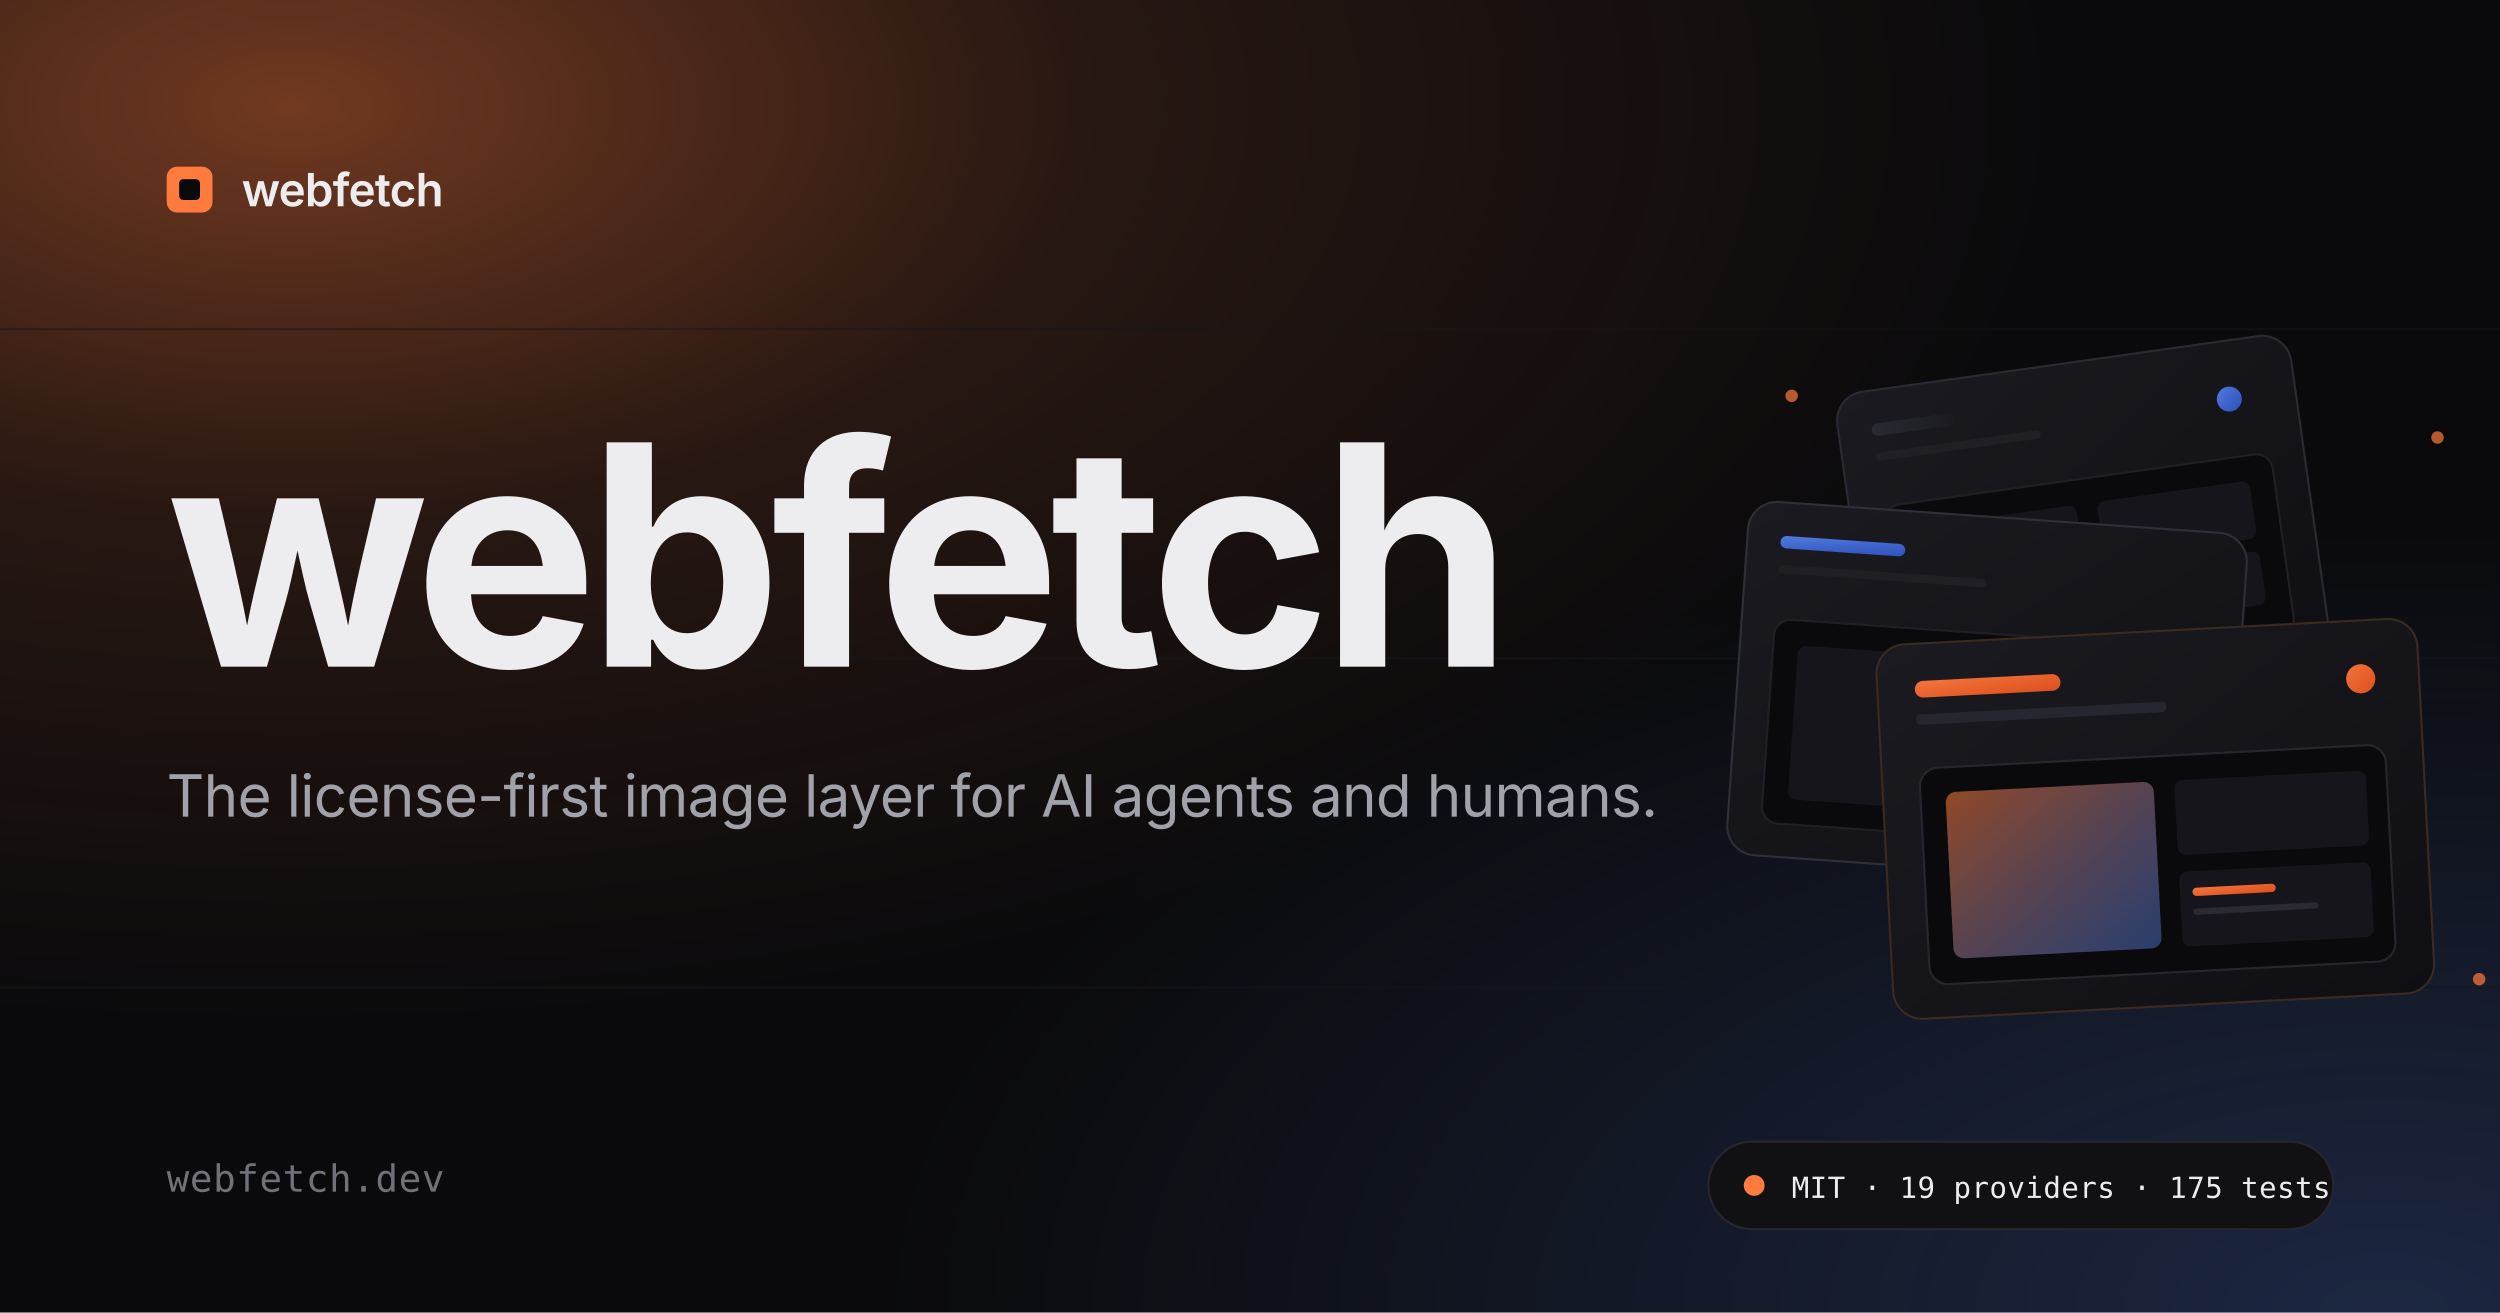
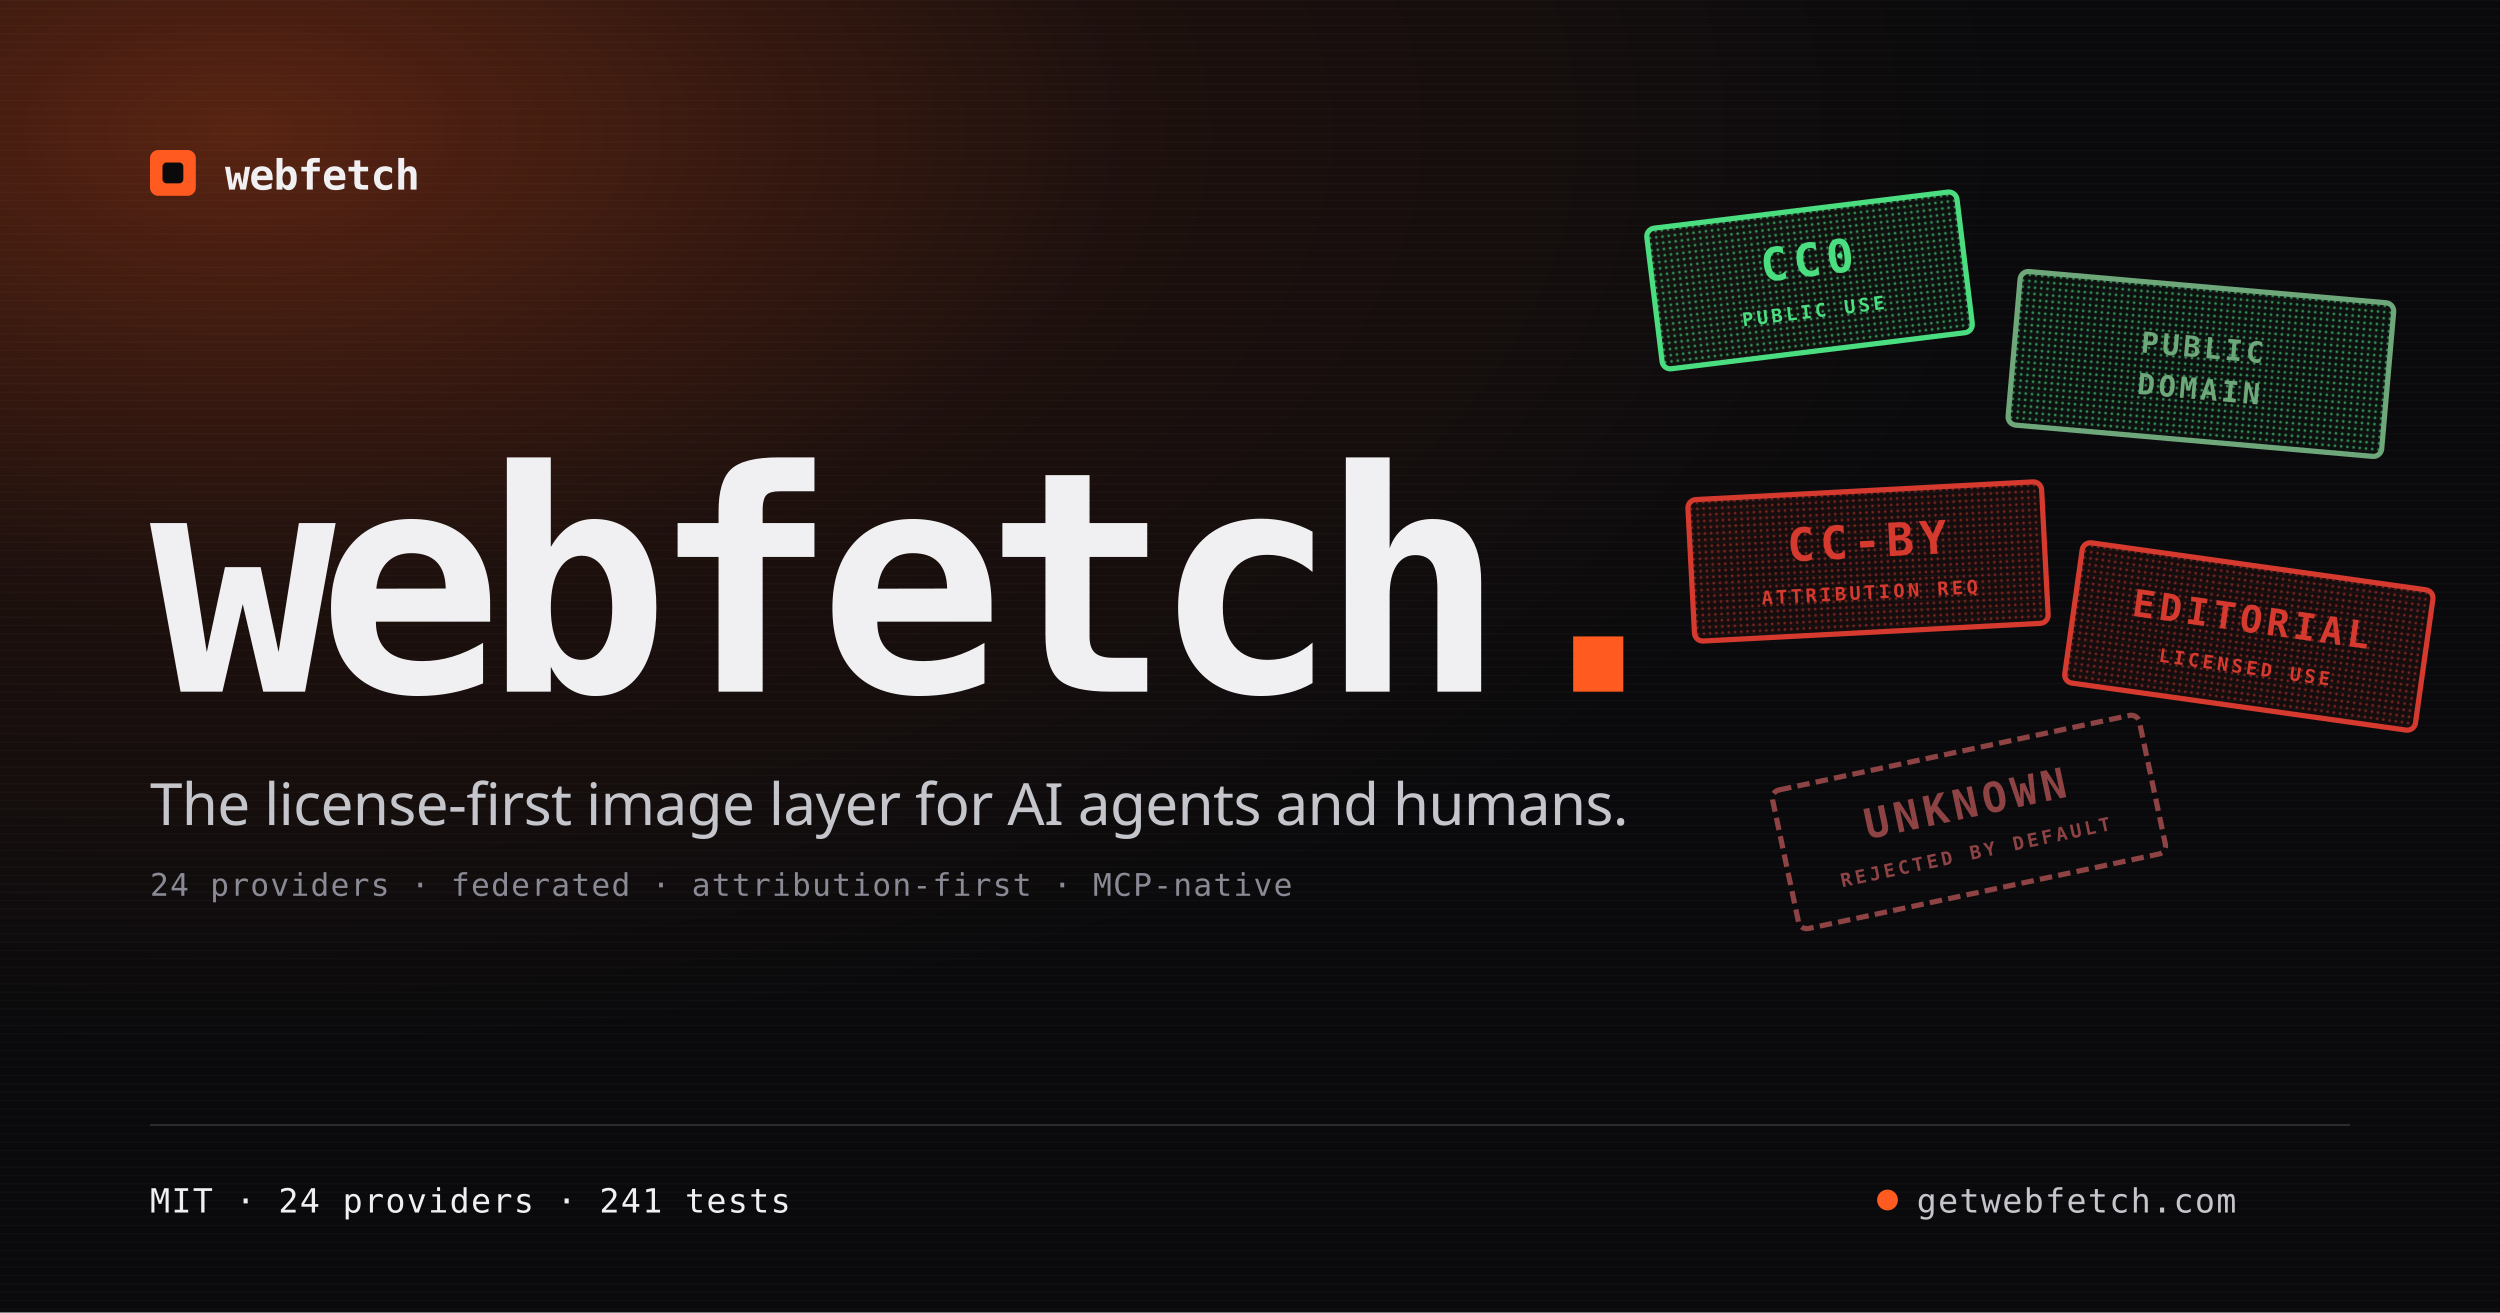
<svg xmlns="http://www.w3.org/2000/svg" width="1200" height="630" viewBox="0 0 1200 630">
  <defs>
-     <radialGradient id="orangeGlow" cx="0.12" cy="0.08" r="0.7">
-       <stop offset="0%" stop-color="#ff7a3d" stop-opacity="0.42" />
-       <stop offset="45%" stop-color="#ff7a3d" stop-opacity="0.12" />
-       <stop offset="100%" stop-color="#ff7a3d" stop-opacity="0" />
+     <radialGradient id="orangeGlow" cx="0.1" cy="0.1" r="0.7">
+       <stop offset="0%" stop-color="#ff5a1f" stop-opacity="0.32" />
+       <stop offset="50%" stop-color="#ff5a1f" stop-opacity="0.08" />
+       <stop offset="100%" stop-color="#ff5a1f" stop-opacity="0" />
    </radialGradient>
-     <radialGradient id="coolGlow" cx="0.95" cy="1.0" r="0.6">
-       <stop offset="0%" stop-color="#5b8cff" stop-opacity="0.22" />
-       <stop offset="100%" stop-color="#5b8cff" stop-opacity="0" />
-     </radialGradient>
-     <linearGradient id="tileA" x1="0" y1="0" x2="1" y2="1">
-       <stop offset="0%" stop-color="#1a1a20" />
-       <stop offset="100%" stop-color="#0f0f13" />
-     </linearGradient>
-     <linearGradient id="tileAccent" x1="0" y1="0" x2="1" y2="1">
-       <stop offset="0%" stop-color="#ff7a3d" stop-opacity="0.95" />
-       <stop offset="100%" stop-color="#ff5a1f" stop-opacity="0.85" />
-     </linearGradient>
-     <linearGradient id="tileCool" x1="0" y1="0" x2="1" y2="1">
-       <stop offset="0%" stop-color="#5b8cff" stop-opacity="0.85" />
-       <stop offset="100%" stop-color="#3a6cff" stop-opacity="0.7" />
-     </linearGradient>
-     <linearGradient id="dimLine" x1="0" y1="0" x2="1" y2="0">
-       <stop offset="0%" stop-color="#2a2a32" />
-       <stop offset="100%" stop-color="#1a1a20" />
-     </linearGradient>
+     <pattern id="stampInk" x="0" y="0" width="3" height="3" patternUnits="userSpaceOnUse">
+       <rect width="3" height="3" fill="#d63a2f" fill-opacity="0.06" />
+       <circle cx="1.5" cy="1.5" r="0.7" fill="#d63a2f" fill-opacity="0.45" />
+     </pattern>
+     <pattern id="stampInkGreen" x="0" y="0" width="3" height="3" patternUnits="userSpaceOnUse">
+       <rect width="3" height="3" fill="#2a5a3a" fill-opacity="0.08" />
+       <circle cx="1.5" cy="1.5" r="0.7" fill="#4ade80" fill-opacity="0.55" />
+     </pattern>
+     <pattern id="scan" x="0" y="0" width="4" height="4" patternUnits="userSpaceOnUse">
+       <line x1="0" y1="0" x2="4" y2="0" stroke="#ffffff" stroke-opacity="0.025" stroke-width="1" />
+     </pattern>
  </defs>
  <rect width="1200" height="630" fill="#0a0a0c" />
  <rect width="1200" height="630" fill="url(#orangeGlow)" />
-   <rect width="1200" height="630" fill="url(#coolGlow)" />
-   <g stroke="#15151b" stroke-width="1" opacity="0.5">
-     <line x1="0" y1="158" x2="1200" y2="158" />
-     <line x1="0" y1="316" x2="1200" y2="316" />
-     <line x1="0" y1="474" x2="1200" y2="474" />
+   <rect width="1200" height="630" fill="url(#scan)" />
+   <g transform="translate(72,72)">
+     <rect width="22" height="22" rx="4" fill="#ff5a1f" />
+     <rect x="6" y="6" width="10" height="10" rx="2" fill="#0a0a0c" />
+     <text x="36" y="19" fill="#f0f0f2" font-family="Geist Mono, ui-monospace, Menlo, monospace" font-size="20" font-weight="600" letter-spacing="-0.02em">webfetch</text>
  </g>
-   <g transform="translate(80,80)">
-     <rect width="22" height="22" rx="5" fill="#ff7a3d" />
-     <rect x="6" y="6" width="10" height="10" rx="2" fill="#0a0a0c" />
-     <text x="36" y="19" fill="#ededf0" font-family="Geist, ui-sans-serif, system-ui, -apple-system, sans-serif" font-size="22" font-weight="600" letter-spacing="-0.4">webfetch</text>
-   </g>
-   <text x="80" y="320" fill="#ededf0" font-family="Geist, ui-sans-serif, system-ui, -apple-system, sans-serif" font-size="148" font-weight="700" letter-spacing="-5">webfetch</text>
-   <text x="80" y="392" fill="#a1a1aa" font-family="Geist, ui-sans-serif, system-ui, -apple-system, sans-serif" font-size="28" font-weight="400" letter-spacing="-0.3">
+   <text x="72" y="332" fill="#f0f0f2" font-family="Geist Mono, ui-monospace, Menlo, monospace" font-size="148" font-weight="600" letter-spacing="-0.06em">webfetch<tspan fill="#ff5a1f">.</tspan>
+   </text>
+   <text x="72" y="396" fill="#c5c5cc" font-family="Geist, ui-sans-serif, system-ui, sans-serif" font-size="28" font-weight="400" letter-spacing="-0.01em">
    The license-first image layer for AI agents and humans.
  </text>
-   <g transform="translate(820,150)">
-     <g transform="translate(60,40) rotate(-8)">
-       <rect width="220" height="160" rx="14" fill="url(#tileA)" stroke="#2a2a32" stroke-width="1" />
-       <rect x="16" y="16" width="40" height="6" rx="3" fill="url(#dimLine)" />
-       <rect x="16" y="30" width="80" height="4" rx="2" fill="#1f1f24" />
-       <circle cx="188" cy="28" r="6" fill="url(#tileCool)" />
-       <rect x="16" y="56" width="188" height="88" rx="8" fill="#0a0a0c" stroke="#1f1f24" />
-       <rect x="28" y="68" width="80" height="60" rx="4" fill="#15151b" />
-       <rect x="118" y="68" width="74" height="28" rx="4" fill="#15151b" />
-       <rect x="118" y="102" width="74" height="26" rx="4" fill="#15151b" />
+   <text x="72" y="430" fill="#8a8a95" font-family="Geist Mono, ui-monospace, Menlo, monospace" font-size="15" letter-spacing="0.04em">
+     24 providers · federated · attribution-first · MCP-native
+   </text>
+   <g transform="translate(770,90)">
+     <g transform="translate(20,20) rotate(-7)">
+       <rect width="150" height="68" fill="url(#stampInkGreen)" stroke="#4ade80" stroke-width="2.5" rx="4" />
+       <text x="75" y="32" text-anchor="middle" font-family="Geist Mono, ui-monospace, Menlo, monospace" font-size="22" font-weight="700" fill="#4ade80" letter-spacing="0.12em">CC0</text>
+       <text x="75" y="52" text-anchor="middle" font-family="Geist Mono, ui-monospace, Menlo, monospace" font-size="9" font-weight="600" fill="#4ade80" letter-spacing="0.18em">PUBLIC USE</text>
    </g>
-     <g transform="translate(20,90) rotate(4)">
-       <rect width="240" height="170" rx="14" fill="url(#tileA)" stroke="#2f2f38" stroke-width="1" />
-       <rect x="16" y="16" width="60" height="6" rx="3" fill="url(#tileCool)" />
-       <rect x="16" y="30" width="100" height="4" rx="2" fill="#1f1f24" />
-       <rect x="16" y="56" width="208" height="98" rx="8" fill="#0a0a0c" stroke="#1f1f24" />
-       <rect x="28" y="68" width="92" height="74" rx="4" fill="#15151b" />
-       <rect x="130" y="68" width="84" height="34" rx="4" fill="#15151b" />
-       <rect x="130" y="108" width="84" height="34" rx="4" fill="#15151b" />
+     <g transform="translate(200,40) rotate(5)">
+       <rect width="180" height="74" fill="url(#stampInkGreen)" stroke="#6ea87a" stroke-width="2.5" rx="4" />
+       <text x="90" y="34" text-anchor="middle" font-family="Geist Mono, ui-monospace, Menlo, monospace" font-size="14" font-weight="700" fill="#6ea87a" letter-spacing="0.12em">PUBLIC</text>
+       <text x="90" y="54" text-anchor="middle" font-family="Geist Mono, ui-monospace, Menlo, monospace" font-size="14" font-weight="700" fill="#6ea87a" letter-spacing="0.12em">DOMAIN</text>
    </g>
-     <g transform="translate(80,160) rotate(-3)">
-       <rect width="260" height="180" rx="14" fill="url(#tileA)" stroke="#3a2a20" stroke-width="1" />
-       <rect x="18" y="18" width="70" height="8" rx="4" fill="url(#tileAccent)" />
-       <rect x="18" y="34" width="120" height="5" rx="2" fill="#26262e" />
-       <circle cx="232" cy="28" r="7" fill="url(#tileAccent)" />
-       <rect x="18" y="60" width="224" height="104" rx="9" fill="#0a0a0c" stroke="#26262e" />
-       <defs>
-         <linearGradient id="frontImg" x1="0" y1="0" x2="1" y2="1">
-           <stop offset="0%" stop-color="#ff7a3d" stop-opacity="0.55" />
-           <stop offset="100%" stop-color="#5b8cff" stop-opacity="0.4" />
-         </linearGradient>
-       </defs>
-       <rect x="30" y="72" width="100" height="80" rx="5" fill="url(#frontImg)" />
-       <rect x="140" y="72" width="92" height="36" rx="4" fill="#15151b" />
-       <rect x="140" y="116" width="92" height="36" rx="4" fill="#15151b" />
-       <rect x="146" y="124" width="40" height="4" rx="2" fill="url(#tileAccent)" />
-       <rect x="146" y="134" width="60" height="3" rx="1.5" fill="#2a2a32" />
+     <g transform="translate(40,150) rotate(-3)">
+       <rect width="170" height="68" fill="url(#stampInk)" stroke="#d63a2f" stroke-width="2.5" rx="4" />
+       <text x="85" y="32" text-anchor="middle" font-family="Geist Mono, ui-monospace, Menlo, monospace" font-size="22" font-weight="700" fill="#d63a2f" letter-spacing="0.12em">CC-BY</text>
+       <text x="85" y="52" text-anchor="middle" font-family="Geist Mono, ui-monospace, Menlo, monospace" font-size="9" font-weight="600" fill="#d63a2f" letter-spacing="0.18em">ATTRIBUTION REQ</text>
    </g>
-     <g fill="#ff7a3d" opacity="0.7">
-       <circle cx="40" cy="40" r="3" />
-       <circle cx="350" cy="60" r="3" />
-       <circle cx="370" cy="320" r="3" />
+     <g transform="translate(230,170) rotate(8)">
+       <rect width="170" height="68" fill="url(#stampInk)" stroke="#d63a2f" stroke-width="2.5" rx="4" />
+       <text x="85" y="32" text-anchor="middle" font-family="Geist Mono, ui-monospace, Menlo, monospace" font-size="18" font-weight="700" fill="#d63a2f" letter-spacing="0.12em">EDITORIAL</text>
+       <text x="85" y="52" text-anchor="middle" font-family="Geist Mono, ui-monospace, Menlo, monospace" font-size="9" font-weight="600" fill="#d63a2f" letter-spacing="0.18em">LICENSED USE</text>
+     </g>
+     <g transform="translate(80,290) rotate(-12)" opacity="0.55">
+       <rect width="180" height="68" fill="none" stroke="#f87171" stroke-width="2.5" rx="4" stroke-dasharray="6 3" />
+       <text x="90" y="32" text-anchor="middle" font-family="Geist Mono, ui-monospace, Menlo, monospace" font-size="20" font-weight="700" fill="#f87171" letter-spacing="0.12em">UNKNOWN</text>
+       <text x="90" y="52" text-anchor="middle" font-family="Geist Mono, ui-monospace, Menlo, monospace" font-size="9" font-weight="600" fill="#f87171" letter-spacing="0.18em">REJECTED BY DEFAULT</text>
    </g>
  </g>
-   <g transform="translate(820,548)">
-     <rect width="300" height="42" rx="21" fill="#111114" stroke="#26262e" stroke-width="1" />
-     <circle cx="22" cy="21" r="5" fill="#ff7a3d" />
-     <text x="40" y="27" fill="#ededf0" font-family="Geist Mono, ui-monospace, Menlo, monospace" font-size="14" font-weight="500" letter-spacing="0.2">
-       MIT  ·  19 providers  ·  175 tests
+   <line x1="72" y1="540" x2="1128" y2="540" stroke="#2a2a30" stroke-width="1" />
+   <g transform="translate(72,560)">
+     <text x="0" y="22" fill="#f0f0f2" font-family="Geist Mono, ui-monospace, Menlo, monospace" font-size="16" font-weight="500" letter-spacing="0.04em">
+       MIT  ·  24 providers  ·  241 tests
    </text>
  </g>
-   <text x="80" y="572" fill="#71717a" font-family="Geist Mono, ui-monospace, Menlo, monospace" font-size="18" letter-spacing="0.3">webfetch.dev</text>
+   <g transform="translate(900,560)">
+     <circle cx="6" cy="16" r="5" fill="#ff5a1f" />
+     <text x="20" y="22" fill="#c5c5cc" font-family="Geist Mono, ui-monospace, Menlo, monospace" font-size="16" font-weight="500" letter-spacing="0.04em">
+       getwebfetch.com
+     </text>
+   </g>
</svg>
